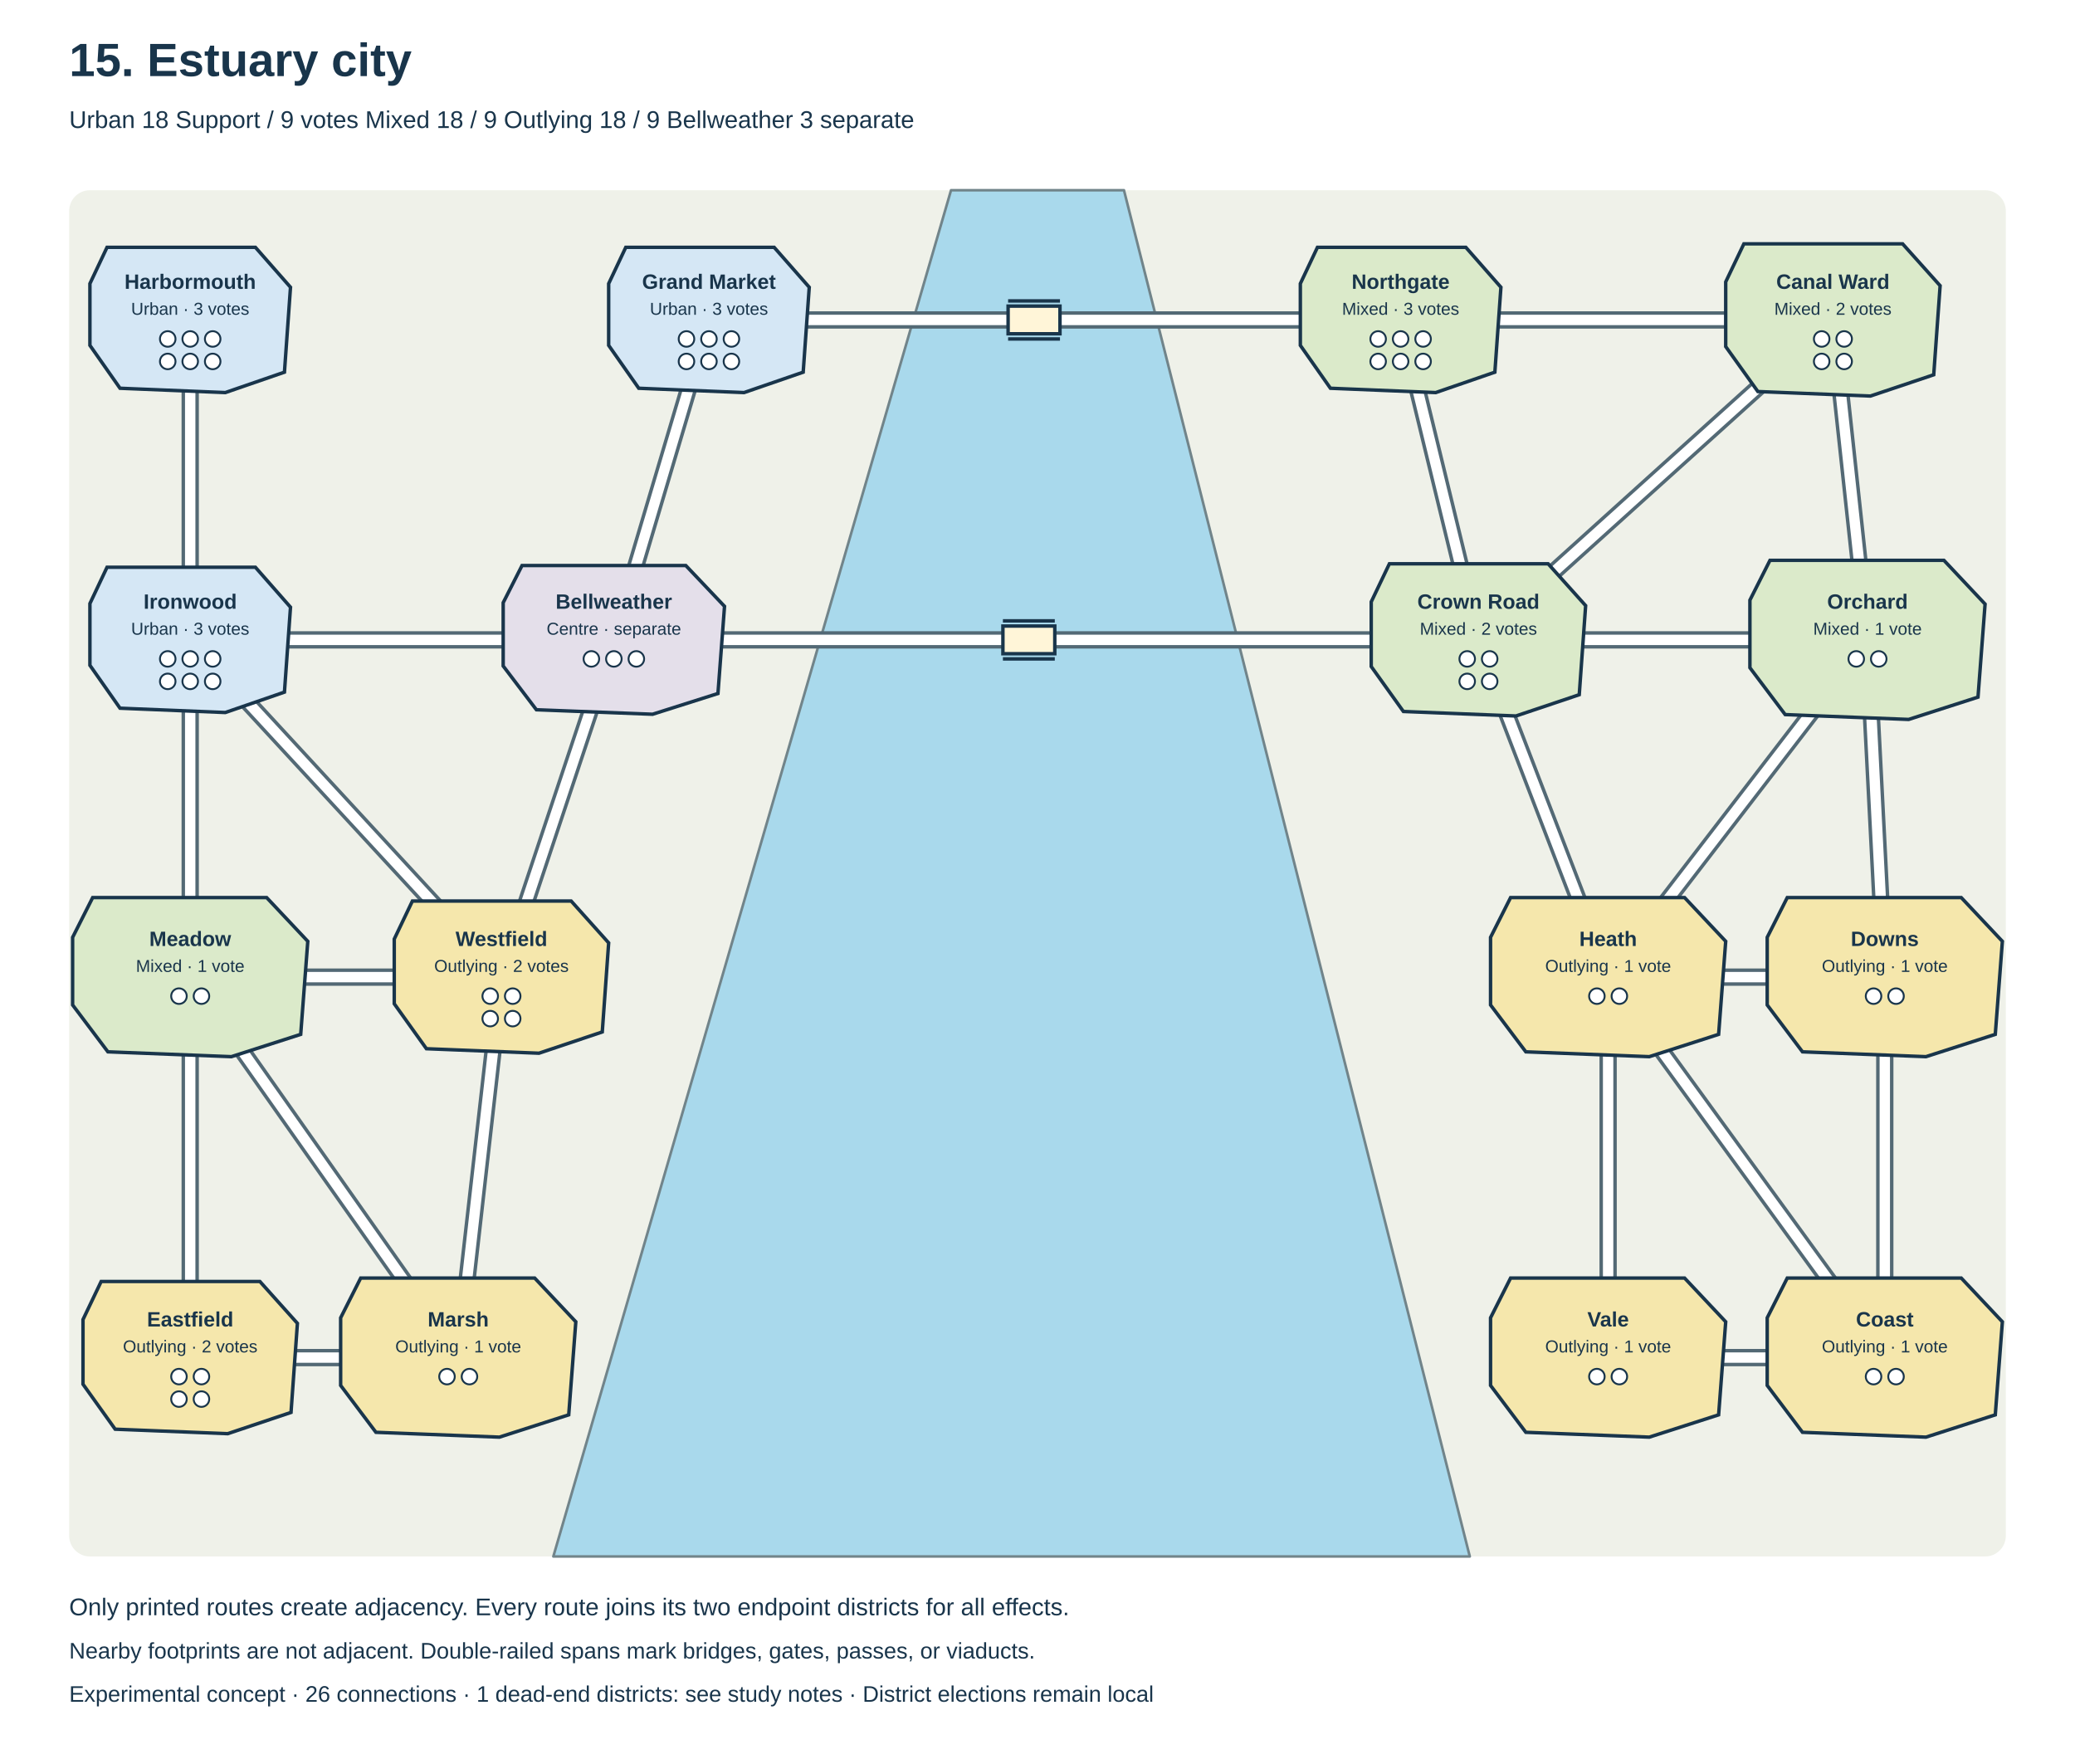
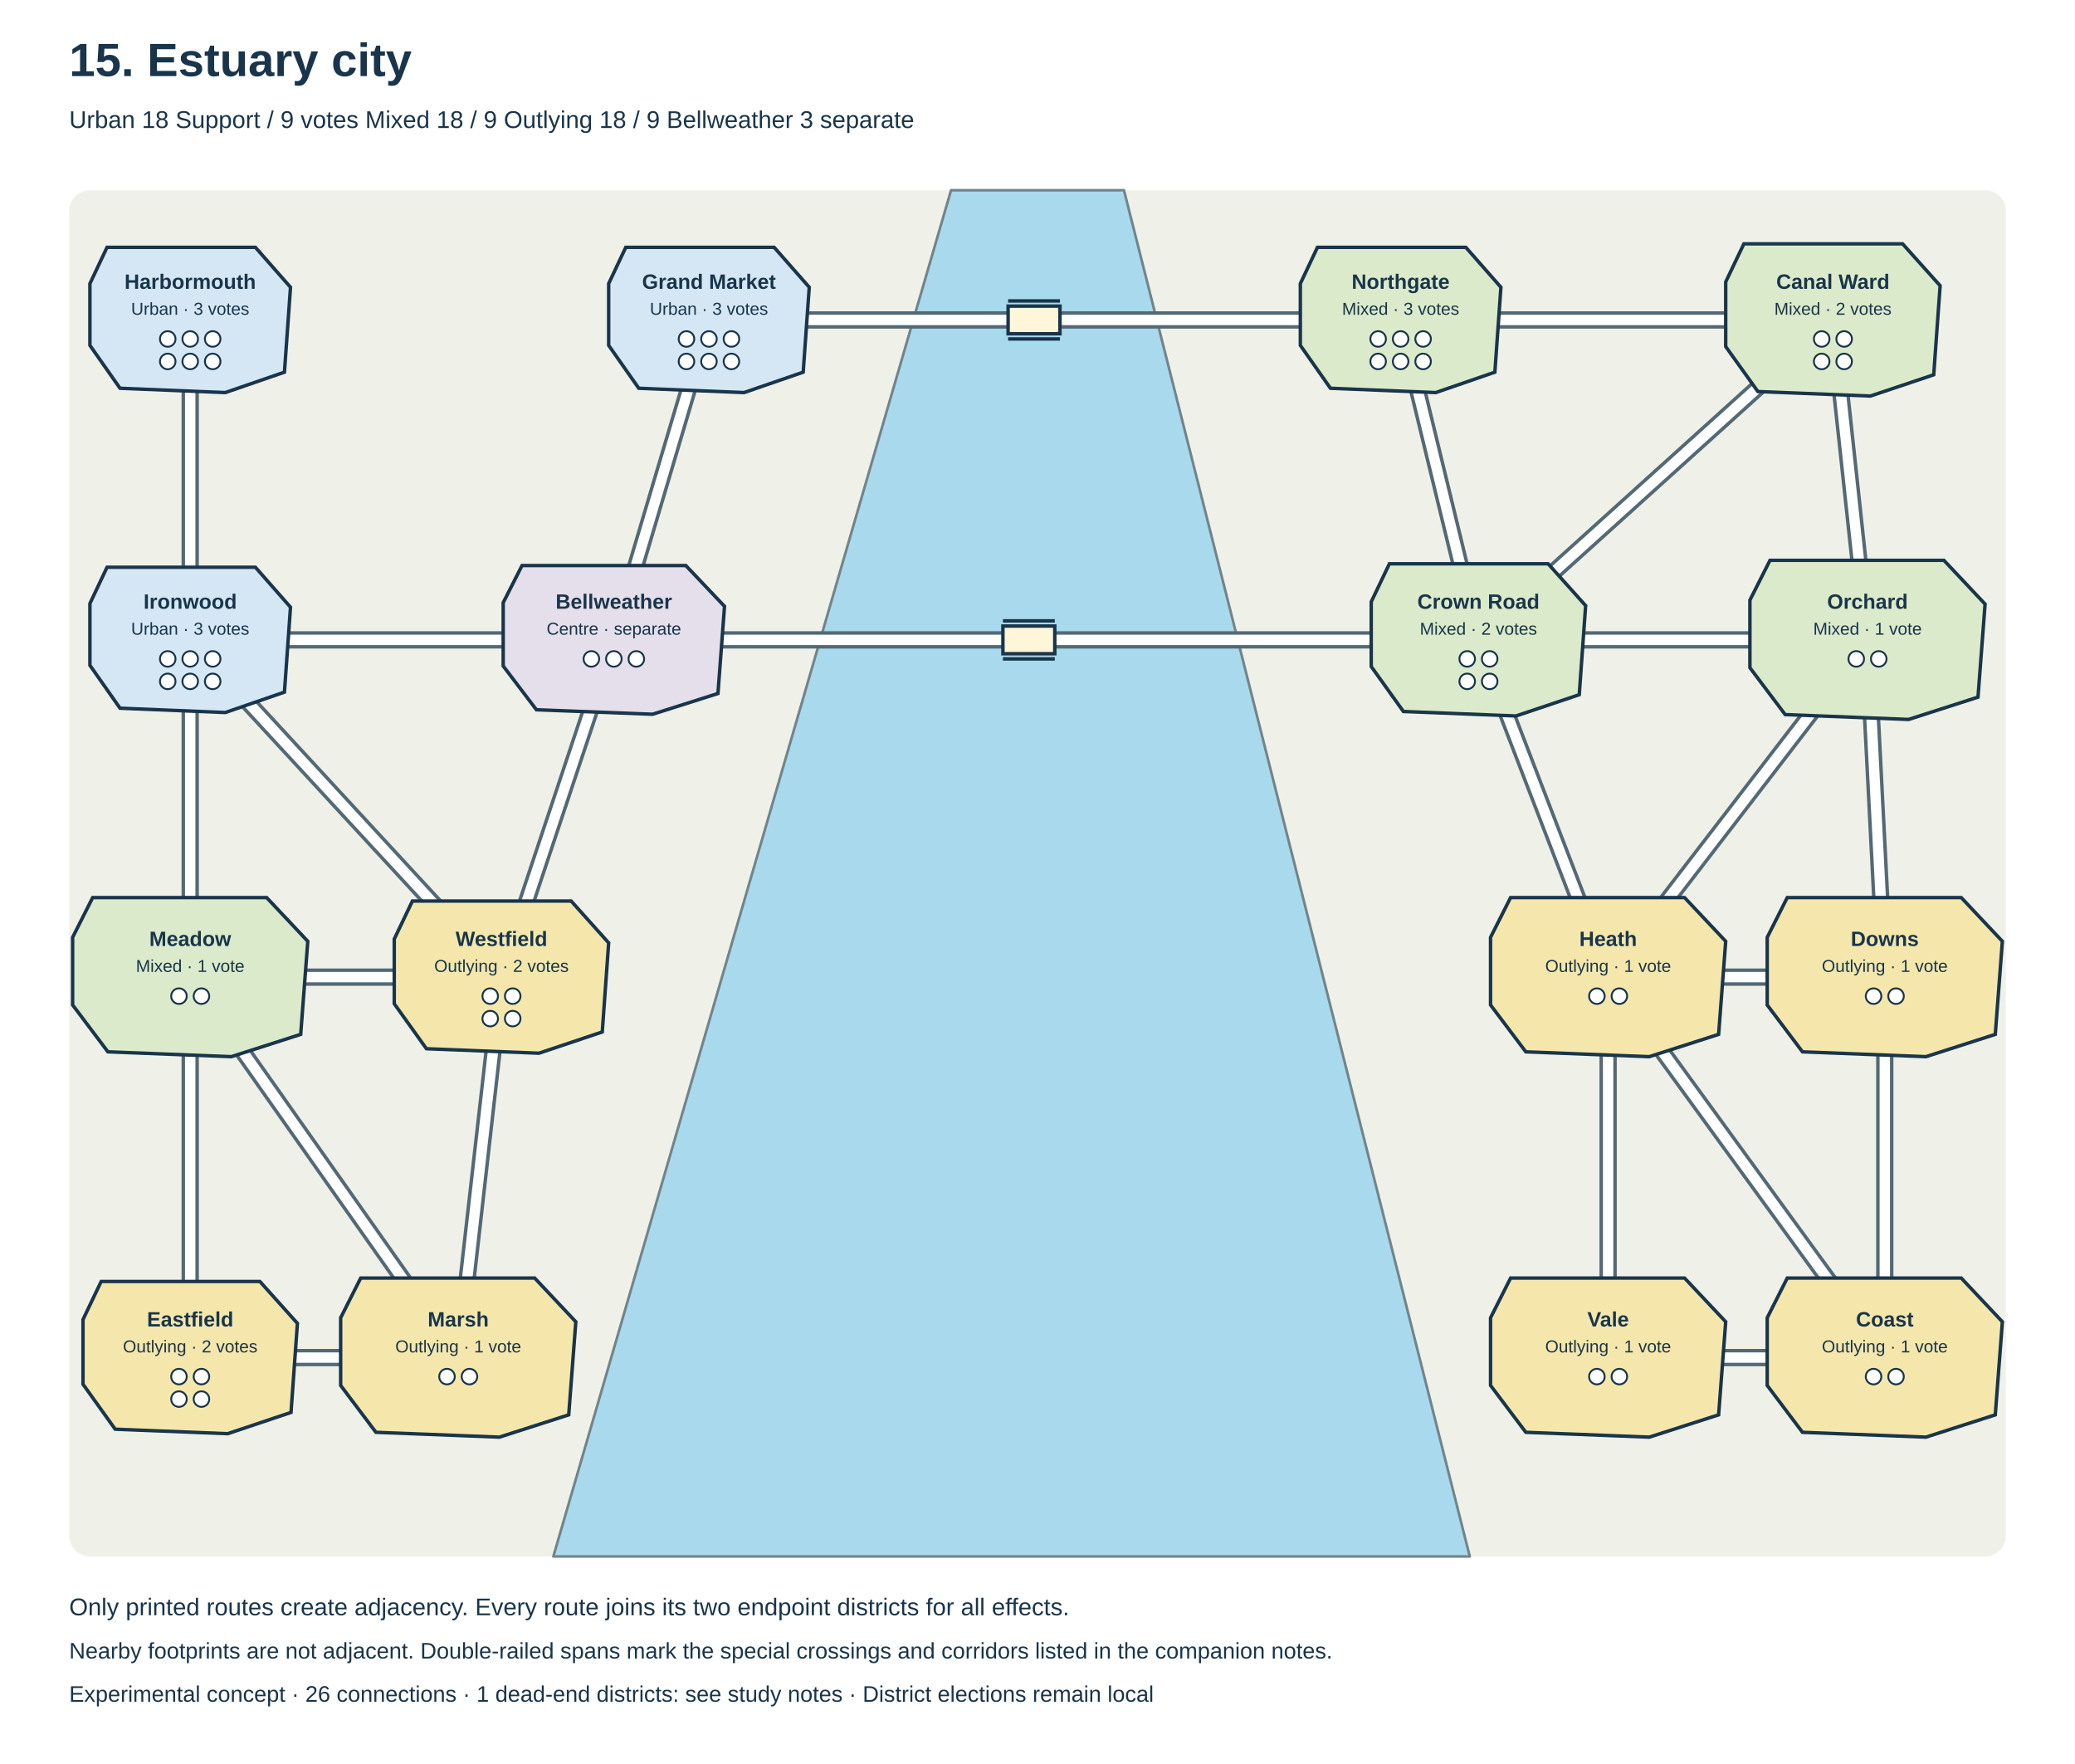
<svg xmlns="http://www.w3.org/2000/svg" viewBox="0 0 1200 1020" role="img" aria-labelledby="title desc">
  <style>text{font-family:Arial,sans-serif;fill:#19354b}.name{font-size:12px;font-weight:700}.detail{font-size:10px}.terrain{font-size:15px;font-style:italic;fill:#355564}</style>
  <rect width="1200" height="1020" fill="white" />
  <text x="40" y="44" font-size="27" font-weight="700">15. Estuary city</text>
  <text x="40" y="74" font-size="14">Urban 18 Support / 9 votes     Mixed 18 / 9     Outlying 18 / 9     Bellweather 3 separate</text>
  <rect x="40" y="110" width="1120" height="790" rx="12" fill="#eff1e9" />
  <polygon points="550.0,110.0 650.0,110.0 850.0,900.0 320.0,900.0" fill="#a9d9ec" stroke="#71848a" stroke-width="1.5" stroke-linejoin="round" />
  <g data-route="B-D">
    <path d="M 410,185 L 810,185" fill="none" stroke="#536975" stroke-width="10" stroke-linecap="round" />
    <path d="M 410,185 L 810,185" fill="none" stroke="#ffffff" stroke-width="6" />
  </g>
  <g transform="translate(598.0 185.0) rotate(0.0)" aria-label="bridge">
    <rect x="-15" y="-8" width="30" height="16" fill="#fff5d8" stroke="#19354b" stroke-width="2" />
    <path d="M -15,-11 h30 M -15,11 h30" stroke="#19354b" stroke-width="2" />
  </g>
  <g data-route="X-F">
    <path d="M 355,370 L 855,370" fill="none" stroke="#536975" stroke-width="10" stroke-linecap="round" />
    <path d="M 355,370 L 855,370" fill="none" stroke="#ffffff" stroke-width="6" />
  </g>
  <g transform="translate(595.0 370.0) rotate(0.0)" aria-label="bridge">
    <rect x="-15" y="-8" width="30" height="16" fill="#fff5d8" stroke="#19354b" stroke-width="2" />
    <path d="M -15,-11 h30 M -15,11 h30" stroke="#19354b" stroke-width="2" />
  </g>
  <g data-route="J-K">
    <path d="M 110,785 L 265,785" fill="none" stroke="#536975" stroke-width="10" stroke-linecap="round" />
    <path d="M 110,785 L 265,785" fill="none" stroke="#ffffff" stroke-width="6" />
  </g>
  <g data-route="L-M">
    <path d="M 930,565 L 1090,565" fill="none" stroke="#536975" stroke-width="10" stroke-linecap="round" />
    <path d="M 930,565 L 1090,565" fill="none" stroke="#ffffff" stroke-width="6" />
  </g>
  <g data-route="N-O">
    <path d="M 930,785 L 1090,785" fill="none" stroke="#536975" stroke-width="10" stroke-linecap="round" />
    <path d="M 930,785 L 1090,785" fill="none" stroke="#ffffff" stroke-width="6" />
  </g>
  <g data-route="H-I">
    <path d="M 110,565 L 290,565" fill="none" stroke="#536975" stroke-width="10" stroke-linecap="round" />
    <path d="M 110,565 L 290,565" fill="none" stroke="#ffffff" stroke-width="6" />
  </g>
  <g data-route="A-C">
    <path d="M 110,185 L 110,370" fill="none" stroke="#536975" stroke-width="10" stroke-linecap="round" />
    <path d="M 110,185 L 110,370" fill="none" stroke="#ffffff" stroke-width="6" />
  </g>
  <g data-route="E-G">
    <path d="M 1060,185 L 1080,370" fill="none" stroke="#536975" stroke-width="10" stroke-linecap="round" />
    <path d="M 1060,185 L 1080,370" fill="none" stroke="#ffffff" stroke-width="6" />
  </g>
  <g data-route="D-F">
    <path d="M 810,185 L 855,370" fill="none" stroke="#536975" stroke-width="10" stroke-linecap="round" />
    <path d="M 810,185 L 855,370" fill="none" stroke="#ffffff" stroke-width="6" />
  </g>
  <g data-route="C-H">
    <path d="M 110,370 L 110,565" fill="none" stroke="#536975" stroke-width="10" stroke-linecap="round" />
    <path d="M 110,370 L 110,565" fill="none" stroke="#ffffff" stroke-width="6" />
  </g>
  <g data-route="G-M">
    <path d="M 1080,370 L 1090,565" fill="none" stroke="#536975" stroke-width="10" stroke-linecap="round" />
    <path d="M 1080,370 L 1090,565" fill="none" stroke="#ffffff" stroke-width="6" />
  </g>
  <g data-route="X-I">
    <path d="M 355,370 L 290,565" fill="none" stroke="#536975" stroke-width="10" stroke-linecap="round" />
    <path d="M 355,370 L 290,565" fill="none" stroke="#ffffff" stroke-width="6" />
  </g>
  <g data-route="F-L">
    <path d="M 855,370 L 930,565" fill="none" stroke="#536975" stroke-width="10" stroke-linecap="round" />
    <path d="M 855,370 L 930,565" fill="none" stroke="#ffffff" stroke-width="6" />
  </g>
  <g data-route="H-J">
    <path d="M 110,565 L 110,785" fill="none" stroke="#536975" stroke-width="10" stroke-linecap="round" />
    <path d="M 110,565 L 110,785" fill="none" stroke="#ffffff" stroke-width="6" />
  </g>
  <g data-route="L-N">
    <path d="M 930,565 L 930,785" fill="none" stroke="#536975" stroke-width="10" stroke-linecap="round" />
    <path d="M 930,565 L 930,785" fill="none" stroke="#ffffff" stroke-width="6" />
  </g>
  <g data-route="B-X">
    <path d="M 410,185 L 355,370" fill="none" stroke="#536975" stroke-width="10" stroke-linecap="round" />
    <path d="M 410,185 L 355,370" fill="none" stroke="#ffffff" stroke-width="6" />
  </g>
  <g data-route="M-O">
    <path d="M 1090,565 L 1090,785" fill="none" stroke="#536975" stroke-width="10" stroke-linecap="round" />
    <path d="M 1090,565 L 1090,785" fill="none" stroke="#ffffff" stroke-width="6" />
  </g>
  <g data-route="I-K">
    <path d="M 290,565 L 265,785" fill="none" stroke="#536975" stroke-width="10" stroke-linecap="round" />
    <path d="M 290,565 L 265,785" fill="none" stroke="#ffffff" stroke-width="6" />
  </g>
  <g data-route="F-G">
    <path d="M 855,370 L 1080,370" fill="none" stroke="#536975" stroke-width="10" stroke-linecap="round" />
    <path d="M 855,370 L 1080,370" fill="none" stroke="#ffffff" stroke-width="6" />
  </g>
  <g data-route="C-X">
    <path d="M 110,370 L 355,370" fill="none" stroke="#536975" stroke-width="10" stroke-linecap="round" />
    <path d="M 110,370 L 355,370" fill="none" stroke="#ffffff" stroke-width="6" />
  </g>
  <g data-route="G-L">
    <path d="M 1080,370 L 930,565" fill="none" stroke="#536975" stroke-width="10" stroke-linecap="round" />
    <path d="M 1080,370 L 930,565" fill="none" stroke="#ffffff" stroke-width="6" />
  </g>
  <g data-route="D-E">
    <path d="M 810,185 L 1060,185" fill="none" stroke="#536975" stroke-width="10" stroke-linecap="round" />
    <path d="M 810,185 L 1060,185" fill="none" stroke="#ffffff" stroke-width="6" />
  </g>
  <g data-route="C-I">
    <path d="M 110,370 L 290,565" fill="none" stroke="#536975" stroke-width="10" stroke-linecap="round" />
    <path d="M 110,370 L 290,565" fill="none" stroke="#ffffff" stroke-width="6" />
  </g>
  <g data-route="H-K">
    <path d="M 110,565 L 265,785" fill="none" stroke="#536975" stroke-width="10" stroke-linecap="round" />
    <path d="M 110,565 L 265,785" fill="none" stroke="#ffffff" stroke-width="6" />
  </g>
  <g data-route="L-O">
    <path d="M 930,565 L 1090,785" fill="none" stroke="#536975" stroke-width="10" stroke-linecap="round" />
    <path d="M 930,565 L 1090,785" fill="none" stroke="#ffffff" stroke-width="6" />
  </g>
  <g data-route="E-F">
    <path d="M 1060,185 L 855,370" fill="none" stroke="#536975" stroke-width="10" stroke-linecap="round" />
    <path d="M 1060,185 L 855,370" fill="none" stroke="#ffffff" stroke-width="6" />
  </g>
  <g data-district="A">
    <polygon points="61.9,143.0 147.7,143.0 168.0,166.1 164.5,215.2 130.3,227.0 69.4,224.5 52.0,199.7 52.0,164.0" fill="#d5e7f5" stroke="#19354b" stroke-width="2" />
    <text class="name" x="110" y="167" text-anchor="middle">Harbormouth</text>
    <text class="detail" x="110" y="182" text-anchor="middle">Urban · 3 votes</text>
    <circle cx="97.0" cy="196" r="4.5" fill="white" stroke="#19354b" stroke-width="1.1" />
    <circle cx="110.0" cy="196" r="4.5" fill="white" stroke="#19354b" stroke-width="1.1" />
    <circle cx="123.0" cy="196" r="4.5" fill="white" stroke="#19354b" stroke-width="1.1" />
    <circle cx="97.0" cy="209" r="4.5" fill="white" stroke="#19354b" stroke-width="1.1" />
    <circle cx="110.0" cy="209" r="4.5" fill="white" stroke="#19354b" stroke-width="1.1" />
    <circle cx="123.0" cy="209" r="4.5" fill="white" stroke="#19354b" stroke-width="1.1" />
  </g>
  <g data-district="B">
    <polygon points="361.9,143.0 447.7,143.0 468.0,166.1 464.5,215.2 430.3,227.0 369.4,224.5 352.0,199.7 352.0,164.0" fill="#d5e7f5" stroke="#19354b" stroke-width="2" />
    <text class="name" x="410" y="167" text-anchor="middle">Grand Market</text>
    <text class="detail" x="410" y="182" text-anchor="middle">Urban · 3 votes</text>
    <circle cx="397.0" cy="196" r="4.5" fill="white" stroke="#19354b" stroke-width="1.1" />
    <circle cx="410.0" cy="196" r="4.5" fill="white" stroke="#19354b" stroke-width="1.1" />
    <circle cx="423.0" cy="196" r="4.5" fill="white" stroke="#19354b" stroke-width="1.1" />
    <circle cx="397.0" cy="209" r="4.5" fill="white" stroke="#19354b" stroke-width="1.1" />
    <circle cx="410.0" cy="209" r="4.5" fill="white" stroke="#19354b" stroke-width="1.1" />
    <circle cx="423.0" cy="209" r="4.5" fill="white" stroke="#19354b" stroke-width="1.1" />
  </g>
  <g data-district="C">
    <polygon points="61.9,328.0 147.7,328.0 168.0,351.1 164.5,400.2 130.3,412.0 69.4,409.5 52.0,384.7 52.0,349.0" fill="#d5e7f5" stroke="#19354b" stroke-width="2" />
    <text class="name" x="110" y="352" text-anchor="middle">Ironwood</text>
    <text class="detail" x="110" y="367" text-anchor="middle">Urban · 3 votes</text>
    <circle cx="97.0" cy="381" r="4.5" fill="white" stroke="#19354b" stroke-width="1.1" />
    <circle cx="110.0" cy="381" r="4.5" fill="white" stroke="#19354b" stroke-width="1.1" />
    <circle cx="123.0" cy="381" r="4.5" fill="white" stroke="#19354b" stroke-width="1.1" />
    <circle cx="97.0" cy="394" r="4.5" fill="white" stroke="#19354b" stroke-width="1.1" />
    <circle cx="110.0" cy="394" r="4.5" fill="white" stroke="#19354b" stroke-width="1.1" />
    <circle cx="123.0" cy="394" r="4.5" fill="white" stroke="#19354b" stroke-width="1.1" />
  </g>
  <g data-district="X">
    <polygon points="301.9,327.0 396.6,327.0 419.0,350.6 415.2,401.0 377.4,413.0 310.2,410.4 291.0,385.1 291.0,348.5" fill="#e4dfea" stroke="#19354b" stroke-width="2" />
    <text class="name" x="355" y="352" text-anchor="middle">Bellweather</text>
    <text class="detail" x="355" y="367" text-anchor="middle">Centre · separate</text>
    <circle cx="342.0" cy="381" r="4.5" fill="white" stroke="#19354b" stroke-width="1.1" />
    <circle cx="355.0" cy="381" r="4.5" fill="white" stroke="#19354b" stroke-width="1.1" />
    <circle cx="368.0" cy="381" r="4.5" fill="white" stroke="#19354b" stroke-width="1.1" />
  </g>
  <g data-district="D">
    <polygon points="761.9,143.0 847.7,143.0 868.0,166.1 864.5,215.2 830.3,227.0 769.4,224.5 752.0,199.7 752.0,164.0" fill="#dbeaca" stroke="#19354b" stroke-width="2" />
    <text class="name" x="810" y="167" text-anchor="middle">Northgate</text>
    <text class="detail" x="810" y="182" text-anchor="middle">Mixed · 3 votes</text>
    <circle cx="797.0" cy="196" r="4.5" fill="white" stroke="#19354b" stroke-width="1.1" />
    <circle cx="810.0" cy="196" r="4.5" fill="white" stroke="#19354b" stroke-width="1.1" />
    <circle cx="823.0" cy="196" r="4.5" fill="white" stroke="#19354b" stroke-width="1.1" />
    <circle cx="797.0" cy="209" r="4.5" fill="white" stroke="#19354b" stroke-width="1.1" />
    <circle cx="810.0" cy="209" r="4.5" fill="white" stroke="#19354b" stroke-width="1.1" />
    <circle cx="823.0" cy="209" r="4.5" fill="white" stroke="#19354b" stroke-width="1.1" />
  </g>
  <g data-district="E">
    <polygon points="1008.5,141.0 1100.3,141.0 1122.0,165.2 1118.3,216.7 1081.7,229.0 1016.6,226.4 998.0,200.4 998.0,163.0" fill="#dbeaca" stroke="#19354b" stroke-width="2" />
    <text class="name" x="1060" y="167" text-anchor="middle">Canal Ward</text>
    <text class="detail" x="1060" y="182" text-anchor="middle">Mixed · 2 votes</text>
    <circle cx="1053.5" cy="196" r="4.5" fill="white" stroke="#19354b" stroke-width="1.1" />
    <circle cx="1066.5" cy="196" r="4.5" fill="white" stroke="#19354b" stroke-width="1.1" />
    <circle cx="1053.5" cy="209" r="4.5" fill="white" stroke="#19354b" stroke-width="1.1" />
    <circle cx="1066.5" cy="209" r="4.5" fill="white" stroke="#19354b" stroke-width="1.1" />
  </g>
  <g data-district="F">
    <polygon points="803.5,326.0 895.3,326.0 917.0,350.2 913.3,401.7 876.7,414.0 811.6,411.4 793.0,385.4 793.0,348.0" fill="#dbeaca" stroke="#19354b" stroke-width="2" />
    <text class="name" x="855" y="352" text-anchor="middle">Crown Road</text>
    <text class="detail" x="855" y="367" text-anchor="middle">Mixed · 2 votes</text>
    <circle cx="848.5" cy="381" r="4.5" fill="white" stroke="#19354b" stroke-width="1.1" />
    <circle cx="861.5" cy="381" r="4.5" fill="white" stroke="#19354b" stroke-width="1.1" />
    <circle cx="848.5" cy="394" r="4.5" fill="white" stroke="#19354b" stroke-width="1.1" />
    <circle cx="861.5" cy="394" r="4.5" fill="white" stroke="#19354b" stroke-width="1.1" />
  </g>
  <g data-district="G">
    <polygon points="1023.6,324.0 1124.2,324.0 1148.0,349.3 1143.9,403.1 1103.8,416.0 1032.4,413.2 1012.0,386.1 1012.0,347.0" fill="#dbeaca" stroke="#19354b" stroke-width="2" />
    <text class="name" x="1080" y="352" text-anchor="middle">Orchard</text>
    <text class="detail" x="1080" y="367" text-anchor="middle">Mixed · 1 vote</text>
    <circle cx="1073.5" cy="381" r="4.5" fill="white" stroke="#19354b" stroke-width="1.1" />
    <circle cx="1086.5" cy="381" r="4.5" fill="white" stroke="#19354b" stroke-width="1.1" />
  </g>
  <g data-district="H">
    <polygon points="53.6,519.0 154.2,519.0 178.0,544.3 173.9,598.1 133.8,611.0 62.4,608.2 42.0,581.1 42.0,542.0" fill="#dbeaca" stroke="#19354b" stroke-width="2" />
    <text class="name" x="110" y="547" text-anchor="middle">Meadow</text>
    <text class="detail" x="110" y="562" text-anchor="middle">Mixed · 1 vote</text>
    <circle cx="103.5" cy="576" r="4.5" fill="white" stroke="#19354b" stroke-width="1.1" />
    <circle cx="116.5" cy="576" r="4.5" fill="white" stroke="#19354b" stroke-width="1.1" />
  </g>
  <g data-district="I">
    <polygon points="238.5,521.0 330.3,521.0 352.0,545.2 348.3,596.7 311.7,609.0 246.6,606.4 228.0,580.4 228.0,543.0" fill="#f5e7ac" stroke="#19354b" stroke-width="2" />
    <text class="name" x="290" y="547" text-anchor="middle">Westfield</text>
    <text class="detail" x="290" y="562" text-anchor="middle">Outlying · 2 votes</text>
    <circle cx="283.5" cy="576" r="4.5" fill="white" stroke="#19354b" stroke-width="1.1" />
    <circle cx="296.5" cy="576" r="4.5" fill="white" stroke="#19354b" stroke-width="1.1" />
    <circle cx="283.5" cy="589" r="4.5" fill="white" stroke="#19354b" stroke-width="1.1" />
    <circle cx="296.5" cy="589" r="4.5" fill="white" stroke="#19354b" stroke-width="1.1" />
  </g>
  <g data-district="J">
    <polygon points="58.5,741.0 150.3,741.0 172.0,765.2 168.3,816.7 131.7,829.0 66.6,826.4 48.0,800.4 48.0,763.0" fill="#f5e7ac" stroke="#19354b" stroke-width="2" />
    <text class="name" x="110" y="767" text-anchor="middle">Eastfield</text>
    <text class="detail" x="110" y="782" text-anchor="middle">Outlying · 2 votes</text>
    <circle cx="103.5" cy="796" r="4.5" fill="white" stroke="#19354b" stroke-width="1.1" />
    <circle cx="116.5" cy="796" r="4.5" fill="white" stroke="#19354b" stroke-width="1.1" />
    <circle cx="103.5" cy="809" r="4.5" fill="white" stroke="#19354b" stroke-width="1.1" />
    <circle cx="116.5" cy="809" r="4.5" fill="white" stroke="#19354b" stroke-width="1.1" />
  </g>
  <g data-district="K">
    <polygon points="208.6,739.0 309.2,739.0 333.0,764.3 328.9,818.1 288.8,831.0 217.4,828.2 197.0,801.1 197.0,762.0" fill="#f5e7ac" stroke="#19354b" stroke-width="2" />
    <text class="name" x="265" y="767" text-anchor="middle">Marsh</text>
    <text class="detail" x="265" y="782" text-anchor="middle">Outlying · 1 vote</text>
    <circle cx="258.5" cy="796" r="4.5" fill="white" stroke="#19354b" stroke-width="1.1" />
    <circle cx="271.5" cy="796" r="4.5" fill="white" stroke="#19354b" stroke-width="1.1" />
  </g>
  <g data-district="L">
    <polygon points="873.6,519.0 974.2,519.0 998.0,544.3 993.9,598.1 953.8,611.0 882.4,608.2 862.0,581.1 862.0,542.0" fill="#f5e7ac" stroke="#19354b" stroke-width="2" />
    <text class="name" x="930" y="547" text-anchor="middle">Heath</text>
    <text class="detail" x="930" y="562" text-anchor="middle">Outlying · 1 vote</text>
    <circle cx="923.5" cy="576" r="4.5" fill="white" stroke="#19354b" stroke-width="1.1" />
    <circle cx="936.5" cy="576" r="4.5" fill="white" stroke="#19354b" stroke-width="1.1" />
  </g>
  <g data-district="M">
    <polygon points="1033.6,519.0 1134.2,519.0 1158.0,544.3 1153.9,598.1 1113.8,611.0 1042.4,608.2 1022.0,581.1 1022.0,542.0" fill="#f5e7ac" stroke="#19354b" stroke-width="2" />
    <text class="name" x="1090" y="547" text-anchor="middle">Downs</text>
    <text class="detail" x="1090" y="562" text-anchor="middle">Outlying · 1 vote</text>
    <circle cx="1083.5" cy="576" r="4.5" fill="white" stroke="#19354b" stroke-width="1.1" />
    <circle cx="1096.5" cy="576" r="4.5" fill="white" stroke="#19354b" stroke-width="1.1" />
  </g>
  <g data-district="N">
    <polygon points="873.6,739.0 974.2,739.0 998.0,764.3 993.9,818.1 953.8,831.0 882.4,828.2 862.0,801.1 862.0,762.0" fill="#f5e7ac" stroke="#19354b" stroke-width="2" />
    <text class="name" x="930" y="767" text-anchor="middle">Vale</text>
    <text class="detail" x="930" y="782" text-anchor="middle">Outlying · 1 vote</text>
    <circle cx="923.5" cy="796" r="4.5" fill="white" stroke="#19354b" stroke-width="1.1" />
    <circle cx="936.5" cy="796" r="4.5" fill="white" stroke="#19354b" stroke-width="1.1" />
  </g>
  <g data-district="O">
    <polygon points="1033.6,739.0 1134.2,739.0 1158.0,764.3 1153.9,818.1 1113.8,831.0 1042.4,828.2 1022.0,801.1 1022.0,762.0" fill="#f5e7ac" stroke="#19354b" stroke-width="2" />
    <text class="name" x="1090" y="767" text-anchor="middle">Coast</text>
    <text class="detail" x="1090" y="782" text-anchor="middle">Outlying · 1 vote</text>
    <circle cx="1083.5" cy="796" r="4.5" fill="white" stroke="#19354b" stroke-width="1.1" />
    <circle cx="1096.5" cy="796" r="4.5" fill="white" stroke="#19354b" stroke-width="1.1" />
  </g>
  <text x="40" y="934" font-size="14">Only printed routes create adjacency. Every route joins its two endpoint districts for all effects.</text>
-   <text x="40" y="959" font-size="13">Nearby footprints are not adjacent. Double-railed spans mark bridges, gates, passes, or viaducts.</text>
+   <text x="40" y="959" font-size="13">Nearby footprints are not adjacent. Double-railed spans mark the special crossings and corridors listed in the companion notes.</text>
  <text x="40" y="984" font-size="13">Experimental concept · 26 connections · 1 dead-end districts: see study notes · District elections remain local</text>
</svg>
